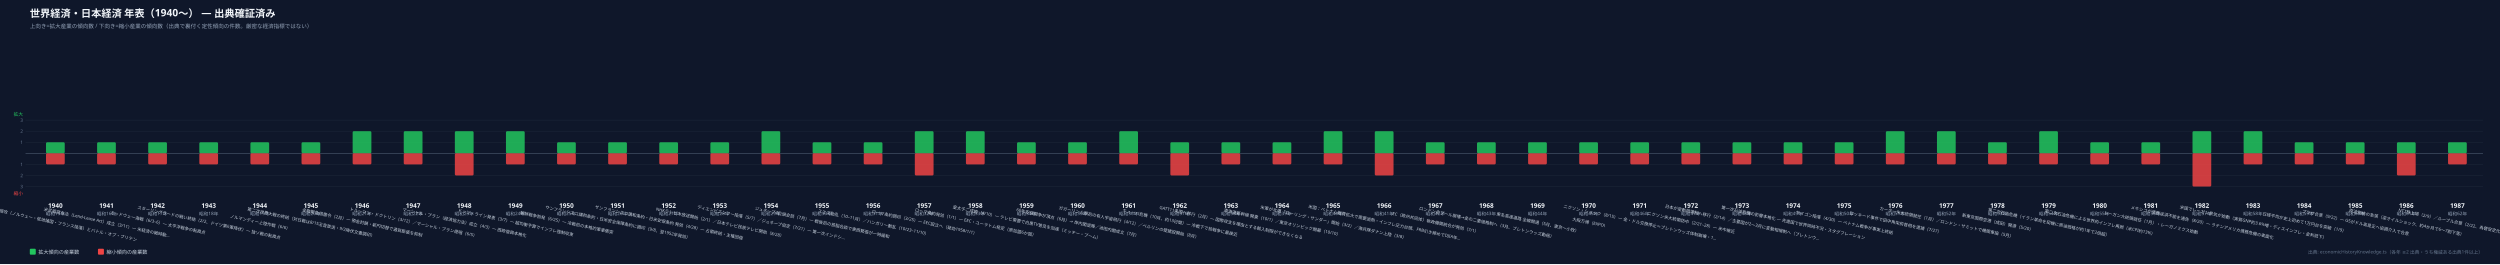
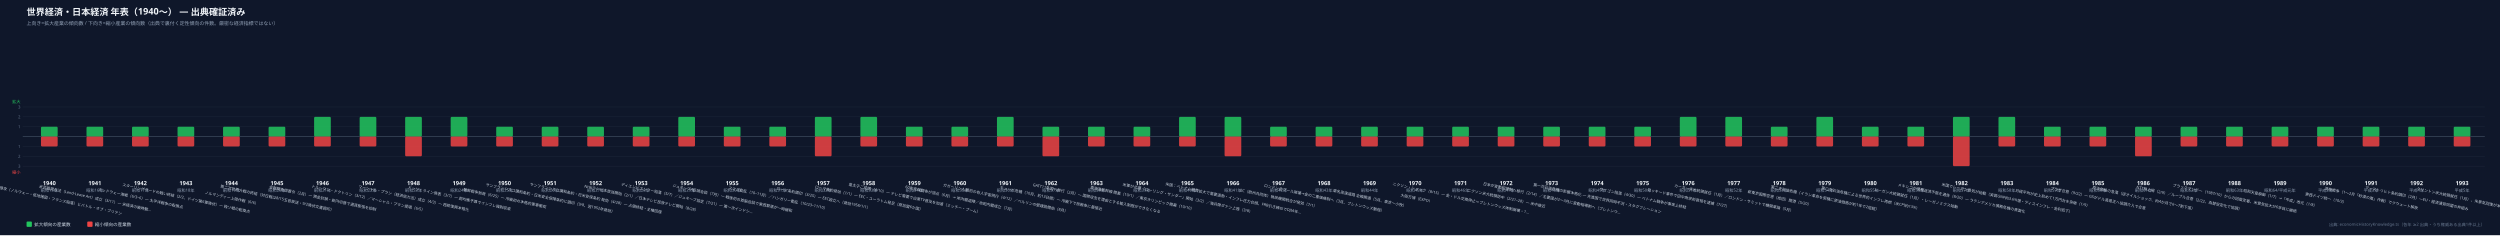
- <svg xmlns="http://www.w3.org/2000/svg" width="5870" height="620" viewBox="0 0 5870 620" font-family="'Hiragino Sans','Noto Sans JP',sans-serif">
-   <rect width="5870" height="620" fill="#0f172a" />
+ <svg xmlns="http://www.w3.org/2000/svg" width="6590" height="620" viewBox="0 0 6590 620" font-family="'Hiragino Sans','Noto Sans JP',sans-serif">
+   <rect width="6590" height="620" fill="#0f172a" />
  <text x="70" y="40" fill="#f1f5f9" font-size="24" font-weight="700">世界経済・日本経済 年表（1940〜） — 出典確証済み</text>
  <text x="70" y="66" fill="#94a3b8" font-size="13">上向き=拡大産業の傾向数 / 下向き=縮小産業の傾向数（出典で裏付く定性傾向の件数。厳密な経済指標ではない）</text>
-   <line x1="60" y1="360" x2="5830" y2="360" stroke="#475569" stroke-width="1.5" />
-   <line x1="60" y1="334" x2="5830" y2="334" stroke="#1e293b" stroke-width="1" />
-   <line x1="60" y1="386" x2="5830" y2="386" stroke="#1e293b" stroke-width="1" />
+   <line x1="60" y1="360" x2="6550" y2="360" stroke="#475569" stroke-width="1.5" />
+   <line x1="60" y1="334" x2="6550" y2="334" stroke="#1e293b" stroke-width="1" />
+   <line x1="60" y1="386" x2="6550" y2="386" stroke="#1e293b" stroke-width="1" />
  <text x="54" y="338" fill="#64748b" font-size="11" text-anchor="end">1</text>
  <text x="54" y="390" fill="#64748b" font-size="11" text-anchor="end">1</text>
-   <line x1="60" y1="308" x2="5830" y2="308" stroke="#1e293b" stroke-width="1" />
-   <line x1="60" y1="412" x2="5830" y2="412" stroke="#1e293b" stroke-width="1" />
+   <line x1="60" y1="308" x2="6550" y2="308" stroke="#1e293b" stroke-width="1" />
+   <line x1="60" y1="412" x2="6550" y2="412" stroke="#1e293b" stroke-width="1" />
  <text x="54" y="312" fill="#64748b" font-size="11" text-anchor="end">2</text>
  <text x="54" y="416" fill="#64748b" font-size="11" text-anchor="end">2</text>
-   <line x1="60" y1="282" x2="5830" y2="282" stroke="#1e293b" stroke-width="1" />
-   <line x1="60" y1="438" x2="5830" y2="438" stroke="#1e293b" stroke-width="1" />
+   <line x1="60" y1="282" x2="6550" y2="282" stroke="#1e293b" stroke-width="1" />
+   <line x1="60" y1="438" x2="6550" y2="438" stroke="#1e293b" stroke-width="1" />
  <text x="54" y="286" fill="#64748b" font-size="11" text-anchor="end">3</text>
  <text x="54" y="442" fill="#64748b" font-size="11" text-anchor="end">3</text>
  <text x="54" y="272" fill="#22c55e" font-size="11" text-anchor="end">拡大</text>
  <text x="54" y="458" fill="#ef4444" font-size="11" text-anchor="end">縮小</text>
  <rect x="108" y="334" width="44" height="26" rx="3" fill="#22c55e" opacity="0.85" />
  <rect x="108" y="360" width="44" height="26" rx="3" fill="#ef4444" opacity="0.85" />
  <text x="130" y="488" fill="#f1f5f9" font-size="15" font-weight="700" text-anchor="middle">1940</text>
  <text x="130" y="506" fill="#94a3b8" font-size="11" text-anchor="middle">昭和15年</text>
  <text x="130" y="526" fill="#cbd5e1" font-size="10" text-anchor="middle" transform="rotate(12 130 526)">ドイツの西欧侵攻（ノルウェー・低地諸国・フランス陥落）とバトル・オブ・ブリテン</text>
  <rect x="228" y="334" width="44" height="26" rx="3" fill="#22c55e" opacity="0.85" />
  <rect x="228" y="360" width="44" height="26" rx="3" fill="#ef4444" opacity="0.85" />
  <text x="250" y="488" fill="#f1f5f9" font-size="15" font-weight="700" text-anchor="middle">1941</text>
  <text x="250" y="506" fill="#94a3b8" font-size="11" text-anchor="middle">昭和16年</text>
  <text x="250" y="526" fill="#cbd5e1" font-size="10" text-anchor="middle" transform="rotate(12 250 526)">米武器貸与法（Lend-Lease Act）成立（3/11）— 米経済の戦時動…</text>
  <rect x="348" y="334" width="44" height="26" rx="3" fill="#22c55e" opacity="0.85" />
  <rect x="348" y="360" width="44" height="26" rx="3" fill="#ef4444" opacity="0.85" />
  <text x="370" y="488" fill="#f1f5f9" font-size="15" font-weight="700" text-anchor="middle">1942</text>
  <text x="370" y="506" fill="#94a3b8" font-size="11" text-anchor="middle">昭和17年</text>
  <text x="370" y="526" fill="#cbd5e1" font-size="10" text-anchor="middle" transform="rotate(12 370 526)">ミッドウェー海戦（6/3–6）— 太平洋戦争の転換点</text>
  <rect x="468" y="334" width="44" height="26" rx="3" fill="#22c55e" opacity="0.85" />
  <rect x="468" y="360" width="44" height="26" rx="3" fill="#ef4444" opacity="0.85" />
  <text x="490" y="488" fill="#f1f5f9" font-size="15" font-weight="700" text-anchor="middle">1943</text>
  <text x="490" y="506" fill="#94a3b8" font-size="11" text-anchor="middle">昭和18年</text>
  <text x="490" y="526" fill="#cbd5e1" font-size="10" text-anchor="middle" transform="rotate(12 490 526)">スターリングラードの戦い終結（2/2、ドイツ第6軍降伏）— 独ソ戦の転換点</text>
  <rect x="588" y="334" width="44" height="26" rx="3" fill="#22c55e" opacity="0.85" />
  <rect x="588" y="360" width="44" height="26" rx="3" fill="#ef4444" opacity="0.85" />
  <text x="610" y="488" fill="#f1f5f9" font-size="15" font-weight="700" text-anchor="middle">1944</text>
  <text x="610" y="506" fill="#94a3b8" font-size="11" text-anchor="middle">昭和19年</text>
  <text x="610" y="526" fill="#cbd5e1" font-size="10" text-anchor="middle" transform="rotate(12 610 526)">ノルマンディー上陸作戦（6/6）</text>
  <rect x="708" y="334" width="44" height="26" rx="3" fill="#22c55e" opacity="0.85" />
  <rect x="708" y="360" width="44" height="26" rx="3" fill="#ef4444" opacity="0.85" />
  <text x="730" y="488" fill="#f1f5f9" font-size="15" font-weight="700" text-anchor="middle">1945</text>
  <text x="730" y="506" fill="#94a3b8" font-size="11" text-anchor="middle">昭和20年</text>
  <text x="730" y="526" fill="#cbd5e1" font-size="10" text-anchor="middle" transform="rotate(12 730 526)">第二次世界大戦の終結（対日戦は8/15玉音放送・9/2降伏文書調印）</text>
  <rect x="828" y="308" width="44" height="52" rx="3" fill="#22c55e" opacity="0.85" />
  <rect x="828" y="360" width="44" height="26" rx="3" fill="#ef4444" opacity="0.85" />
  <text x="850" y="488" fill="#f1f5f9" font-size="15" font-weight="700" text-anchor="middle">1946</text>
  <text x="850" y="506" fill="#94a3b8" font-size="11" text-anchor="middle">昭和21年</text>
  <text x="850" y="526" fill="#cbd5e1" font-size="10" text-anchor="middle" transform="rotate(12 850 526)">金融緊急措置令（2月）— 預金封鎖・新円切替で通貨膨張を抑制</text>
  <rect x="948" y="308" width="44" height="52" rx="3" fill="#22c55e" opacity="0.85" />
  <rect x="948" y="360" width="44" height="26" rx="3" fill="#ef4444" opacity="0.85" />
  <text x="970" y="488" fill="#f1f5f9" font-size="15" font-weight="700" text-anchor="middle">1947</text>
  <text x="970" y="506" fill="#94a3b8" font-size="11" text-anchor="middle">昭和22年</text>
  <text x="970" y="526" fill="#cbd5e1" font-size="10" text-anchor="middle" transform="rotate(12 970 526)">トルーマン・ドクトリン（3/12）／マーシャル・プラン提唱（6/5）</text>
  <rect x="1068" y="308" width="44" height="52" rx="3" fill="#22c55e" opacity="0.85" />
  <rect x="1068" y="360" width="44" height="52" rx="3" fill="#ef4444" opacity="0.85" />
  <text x="1090" y="488" fill="#f1f5f9" font-size="15" font-weight="700" text-anchor="middle">1948</text>
  <text x="1090" y="506" fill="#94a3b8" font-size="11" text-anchor="middle">昭和23年</text>
  <text x="1090" y="526" fill="#cbd5e1" font-size="10" text-anchor="middle" transform="rotate(12 1090 526)">マーシャル・プラン（経済協力法）成立（4/3）— 西欧復興本格化</text>
  <rect x="1188" y="308" width="44" height="52" rx="3" fill="#22c55e" opacity="0.85" />
  <rect x="1188" y="360" width="44" height="26" rx="3" fill="#ef4444" opacity="0.85" />
  <text x="1210" y="488" fill="#f1f5f9" font-size="15" font-weight="700" text-anchor="middle">1949</text>
  <text x="1210" y="506" fill="#94a3b8" font-size="11" text-anchor="middle">昭和24年</text>
  <text x="1210" y="526" fill="#cbd5e1" font-size="10" text-anchor="middle" transform="rotate(12 1210 526)">ドッジ・ライン発表（3/7）— 超均衡予算でインフレ強制収束</text>
  <rect x="1308" y="334" width="44" height="26" rx="3" fill="#22c55e" opacity="0.85" />
  <rect x="1308" y="360" width="44" height="26" rx="3" fill="#ef4444" opacity="0.85" />
  <text x="1330" y="488" fill="#f1f5f9" font-size="15" font-weight="700" text-anchor="middle">1950</text>
  <text x="1330" y="506" fill="#94a3b8" font-size="11" text-anchor="middle">昭和25年</text>
  <text x="1330" y="526" fill="#cbd5e1" font-size="10" text-anchor="middle" transform="rotate(12 1330 526)">朝鮮戦争勃発（6/25）— 冷戦初の本格的軍事衝突</text>
  <rect x="1428" y="334" width="44" height="26" rx="3" fill="#22c55e" opacity="0.85" />
  <rect x="1428" y="360" width="44" height="26" rx="3" fill="#ef4444" opacity="0.85" />
  <text x="1450" y="488" fill="#f1f5f9" font-size="15" font-weight="700" text-anchor="middle">1951</text>
  <text x="1450" y="506" fill="#94a3b8" font-size="11" text-anchor="middle">昭和26年</text>
  <text x="1450" y="526" fill="#cbd5e1" font-size="10" text-anchor="middle" transform="rotate(12 1450 526)">サンフランシスコ講和条約・日米安全保障条約に調印（9/8、翌1952年発効）</text>
  <rect x="1548" y="334" width="44" height="26" rx="3" fill="#22c55e" opacity="0.85" />
  <rect x="1548" y="360" width="44" height="26" rx="3" fill="#ef4444" opacity="0.85" />
  <text x="1570" y="488" fill="#f1f5f9" font-size="15" font-weight="700" text-anchor="middle">1952</text>
  <text x="1570" y="506" fill="#94a3b8" font-size="11" text-anchor="middle">昭和27年</text>
  <text x="1570" y="526" fill="#cbd5e1" font-size="10" text-anchor="middle" transform="rotate(12 1570 526)">サンフランシスコ講和条約・日米安保条約 発効（4/28）— 占領終結・主権回復</text>
  <rect x="1668" y="334" width="44" height="26" rx="3" fill="#22c55e" opacity="0.85" />
  <rect x="1668" y="360" width="44" height="26" rx="3" fill="#ef4444" opacity="0.85" />
  <text x="1690" y="488" fill="#f1f5f9" font-size="15" font-weight="700" text-anchor="middle">1953</text>
  <text x="1690" y="506" fill="#94a3b8" font-size="11" text-anchor="middle">昭和28年</text>
  <text x="1690" y="526" fill="#cbd5e1" font-size="10" text-anchor="middle" transform="rotate(12 1690 526)">NHKテレビ本放送開始（2/1）／日本テレビ民放テレビ開始（8/28）</text>
  <rect x="1788" y="308" width="44" height="52" rx="3" fill="#22c55e" opacity="0.85" />
  <rect x="1788" y="360" width="44" height="26" rx="3" fill="#ef4444" opacity="0.85" />
  <text x="1810" y="488" fill="#f1f5f9" font-size="15" font-weight="700" text-anchor="middle">1954</text>
  <text x="1810" y="506" fill="#94a3b8" font-size="11" text-anchor="middle">昭和29年</text>
  <text x="1810" y="526" fill="#cbd5e1" font-size="10" text-anchor="middle" transform="rotate(12 1810 526)">ディエンビエンフー陥落（5/7）／ジュネーブ協定（7/21）— 第一次インドシ…</text>
  <rect x="1908" y="334" width="44" height="26" rx="3" fill="#22c55e" opacity="0.85" />
  <rect x="1908" y="360" width="44" height="26" rx="3" fill="#ef4444" opacity="0.85" />
  <text x="1930" y="488" fill="#f1f5f9" font-size="15" font-weight="700" text-anchor="middle">1955</text>
  <text x="1930" y="506" fill="#94a3b8" font-size="11" text-anchor="middle">昭和30年</text>
  <text x="1930" y="526" fill="#cbd5e1" font-size="10" text-anchor="middle" transform="rotate(12 1930 526)">ジュネーブ4巨頭会談（7月）— 戦後初の首脳会談で東西緊張が一時緩和</text>
  <rect x="2028" y="334" width="44" height="26" rx="3" fill="#22c55e" opacity="0.85" />
  <rect x="2028" y="360" width="44" height="26" rx="3" fill="#ef4444" opacity="0.85" />
  <text x="2050" y="488" fill="#f1f5f9" font-size="15" font-weight="700" text-anchor="middle">1956</text>
  <text x="2050" y="506" fill="#94a3b8" font-size="11" text-anchor="middle">昭和31年</text>
  <text x="2050" y="526" fill="#cbd5e1" font-size="10" text-anchor="middle" transform="rotate(12 2050 526)">スエズ動乱（10–11月）／ハンガリー動乱（10/23–11/10）</text>
  <rect x="2148" y="308" width="44" height="52" rx="3" fill="#22c55e" opacity="0.85" />
  <rect x="2148" y="360" width="44" height="52" rx="3" fill="#ef4444" opacity="0.85" />
  <text x="2170" y="488" fill="#f1f5f9" font-size="15" font-weight="700" text-anchor="middle">1957</text>
  <text x="2170" y="506" fill="#94a3b8" font-size="11" text-anchor="middle">昭和32年</text>
  <text x="2170" y="526" fill="#cbd5e1" font-size="10" text-anchor="middle" transform="rotate(12 2170 526)">ローマ条約調印（3/25）— EEC設立へ（発効1958/1/1）</text>
  <rect x="2268" y="308" width="44" height="52" rx="3" fill="#22c55e" opacity="0.85" />
  <rect x="2268" y="360" width="44" height="26" rx="3" fill="#ef4444" opacity="0.85" />
  <text x="2290" y="488" fill="#f1f5f9" font-size="15" font-weight="700" text-anchor="middle">1958</text>
  <text x="2290" y="506" fill="#94a3b8" font-size="11" text-anchor="middle">昭和33年</text>
  <text x="2290" y="526" fill="#cbd5e1" font-size="10" text-anchor="middle" transform="rotate(12 2290 526)">ローマ条約発効（1/1）— EEC・ユーラトム発足（原加盟6か国）</text>
  <rect x="2388" y="334" width="44" height="26" rx="3" fill="#22c55e" opacity="0.85" />
  <rect x="2388" y="360" width="44" height="26" rx="3" fill="#ef4444" opacity="0.85" />
  <text x="2410" y="488" fill="#f1f5f9" font-size="15" font-weight="700" text-anchor="middle">1959</text>
  <text x="2410" y="506" fill="#94a3b8" font-size="11" text-anchor="middle">昭和34年</text>
  <text x="2410" y="526" fill="#cbd5e1" font-size="10" text-anchor="middle" transform="rotate(12 2410 526)">皇太子ご成婚（4/10）— テレビ需要で白黒TV普及を加速（ミッチー・ブーム）</text>
  <rect x="2508" y="334" width="44" height="26" rx="3" fill="#22c55e" opacity="0.85" />
  <rect x="2508" y="360" width="44" height="26" rx="3" fill="#ef4444" opacity="0.85" />
  <text x="2530" y="488" fill="#f1f5f9" font-size="15" font-weight="700" text-anchor="middle">1960</text>
  <text x="2530" y="506" fill="#94a3b8" font-size="11" text-anchor="middle">昭和35年</text>
  <text x="2530" y="526" fill="#cbd5e1" font-size="10" text-anchor="middle" transform="rotate(12 2530 526)">60年安保闘争が頂点（6月）→ 岸内閣退陣／池田内閣成立（7月）</text>
  <rect x="2628" y="308" width="44" height="52" rx="3" fill="#22c55e" opacity="0.85" />
  <rect x="2628" y="360" width="44" height="26" rx="3" fill="#ef4444" opacity="0.85" />
  <text x="2650" y="488" fill="#f1f5f9" font-size="15" font-weight="700" text-anchor="middle">1961</text>
  <text x="2650" y="506" fill="#94a3b8" font-size="11" text-anchor="middle">昭和36年</text>
  <text x="2650" y="526" fill="#cbd5e1" font-size="10" text-anchor="middle" transform="rotate(12 2650 526)">ガガーリン人類初の有人宇宙飛行（4/12）／ベルリンの壁建設開始（8月）</text>
  <rect x="2748" y="334" width="44" height="26" rx="3" fill="#22c55e" opacity="0.85" />
  <rect x="2748" y="360" width="44" height="52" rx="3" fill="#ef4444" opacity="0.85" />
  <text x="2770" y="488" fill="#f1f5f9" font-size="15" font-weight="700" text-anchor="middle">1962</text>
  <text x="2770" y="506" fill="#94a3b8" font-size="11" text-anchor="middle">昭和37年</text>
  <text x="2770" y="526" fill="#cbd5e1" font-size="10" text-anchor="middle" transform="rotate(12 2770 526)">キューバ危機（10月、約13日間）— 冷戦下で核戦争に最接近</text>
  <rect x="2868" y="334" width="44" height="26" rx="3" fill="#22c55e" opacity="0.85" />
  <rect x="2868" y="360" width="44" height="26" rx="3" fill="#ef4444" opacity="0.85" />
  <text x="2890" y="488" fill="#f1f5f9" font-size="15" font-weight="700" text-anchor="middle">1963</text>
  <text x="2890" y="506" fill="#94a3b8" font-size="11" text-anchor="middle">昭和38年</text>
  <text x="2890" y="526" fill="#cbd5e1" font-size="10" text-anchor="middle" transform="rotate(12 2890 526)">GATT11条国へ移行（2月）— 国際収支を理由とする輸入制限ができなくなる</text>
  <rect x="2988" y="334" width="44" height="26" rx="3" fill="#22c55e" opacity="0.85" />
  <rect x="2988" y="360" width="44" height="26" rx="3" fill="#ef4444" opacity="0.85" />
  <text x="3010" y="488" fill="#f1f5f9" font-size="15" font-weight="700" text-anchor="middle">1964</text>
  <text x="3010" y="506" fill="#94a3b8" font-size="11" text-anchor="middle">昭和39年</text>
  <text x="3010" y="526" fill="#cbd5e1" font-size="10" text-anchor="middle" transform="rotate(12 3010 526)">東海道新幹線 開業（10/1）／東京オリンピック開幕（10/10）</text>
  <rect x="3108" y="308" width="44" height="52" rx="3" fill="#22c55e" opacity="0.85" />
  <rect x="3108" y="360" width="44" height="26" rx="3" fill="#ef4444" opacity="0.85" />
  <text x="3130" y="488" fill="#f1f5f9" font-size="15" font-weight="700" text-anchor="middle">1965</text>
  <text x="3130" y="506" fill="#94a3b8" font-size="11" text-anchor="middle">昭和40年</text>
  <text x="3130" y="526" fill="#cbd5e1" font-size="10" text-anchor="middle" transform="rotate(12 3130 526)">米軍が北爆「ローリング・サンダー」開始（3/2）／海兵隊ダナン上陸（3/8）</text>
  <rect x="3228" y="308" width="44" height="52" rx="3" fill="#22c55e" opacity="0.85" />
  <rect x="3228" y="360" width="44" height="52" rx="3" fill="#ef4444" opacity="0.85" />
  <text x="3250" y="488" fill="#f1f5f9" font-size="15" font-weight="700" text-anchor="middle">1966</text>
  <text x="3250" y="506" fill="#94a3b8" font-size="11" text-anchor="middle">昭和41年</text>
  <text x="3250" y="526" fill="#cbd5e1" font-size="10" text-anchor="middle" transform="rotate(12 3250 526)">米国：ベトナム戦費拡大で需要過熱・インフレ圧力台頭、FRB引き締めでDJIA年…</text>
  <rect x="3348" y="334" width="44" height="26" rx="3" fill="#22c55e" opacity="0.85" />
  <rect x="3348" y="360" width="44" height="26" rx="3" fill="#ef4444" opacity="0.85" />
  <text x="3370" y="488" fill="#f1f5f9" font-size="15" font-weight="700" text-anchor="middle">1967</text>
  <text x="3370" y="506" fill="#94a3b8" font-size="11" text-anchor="middle">昭和42年</text>
  <text x="3370" y="526" fill="#cbd5e1" font-size="10" text-anchor="middle" transform="rotate(12 3370 526)">EC（欧州共同体）執政機関統合が発効（7/1）</text>
  <rect x="3468" y="334" width="44" height="26" rx="3" fill="#22c55e" opacity="0.85" />
  <rect x="3468" y="360" width="44" height="26" rx="3" fill="#ef4444" opacity="0.85" />
  <text x="3490" y="488" fill="#f1f5f9" font-size="15" font-weight="700" text-anchor="middle">1968</text>
  <text x="3490" y="506" fill="#94a3b8" font-size="11" text-anchor="middle">昭和43年</text>
  <text x="3490" y="526" fill="#cbd5e1" font-size="10" text-anchor="middle" transform="rotate(12 3490 526)">ロンドン金プール崩壊→金の二重価格制へ（3月、ブレトンウッズ動揺）</text>
  <rect x="3588" y="334" width="44" height="26" rx="3" fill="#22c55e" opacity="0.85" />
  <rect x="3588" y="360" width="44" height="26" rx="3" fill="#ef4444" opacity="0.85" />
  <text x="3610" y="488" fill="#f1f5f9" font-size="15" font-weight="700" text-anchor="middle">1969</text>
  <text x="3610" y="506" fill="#94a3b8" font-size="11" text-anchor="middle">昭和44年</text>
  <text x="3610" y="526" fill="#cbd5e1" font-size="10" text-anchor="middle" transform="rotate(12 3610 526)">東名高速道路 全線開通（5月、東京〜小牧）</text>
  <rect x="3708" y="334" width="44" height="26" rx="3" fill="#22c55e" opacity="0.85" />
  <rect x="3708" y="360" width="44" height="26" rx="3" fill="#ef4444" opacity="0.85" />
  <text x="3730" y="488" fill="#f1f5f9" font-size="15" font-weight="700" text-anchor="middle">1970</text>
  <text x="3730" y="506" fill="#94a3b8" font-size="11" text-anchor="middle">昭和45年</text>
  <text x="3730" y="526" fill="#cbd5e1" font-size="10" text-anchor="middle" transform="rotate(12 3730 526)">大阪万博（EXPO\</text>
  <rect x="3828" y="334" width="44" height="26" rx="3" fill="#22c55e" opacity="0.85" />
  <rect x="3828" y="360" width="44" height="26" rx="3" fill="#ef4444" opacity="0.85" />
  <text x="3850" y="488" fill="#f1f5f9" font-size="15" font-weight="700" text-anchor="middle">1971</text>
  <text x="3850" y="506" fill="#94a3b8" font-size="11" text-anchor="middle">昭和46年</text>
  <text x="3850" y="526" fill="#cbd5e1" font-size="10" text-anchor="middle" transform="rotate(12 3850 526)">ニクソン・ショック（8/15）— 金・ドル交換停止＝ブレトンウッズ体制崩壊・1…</text>
  <rect x="3948" y="334" width="44" height="26" rx="3" fill="#22c55e" opacity="0.85" />
  <rect x="3948" y="360" width="44" height="26" rx="3" fill="#ef4444" opacity="0.85" />
  <text x="3970" y="488" fill="#f1f5f9" font-size="15" font-weight="700" text-anchor="middle">1972</text>
  <text x="3970" y="506" fill="#94a3b8" font-size="11" text-anchor="middle">昭和47年</text>
  <text x="3970" y="526" fill="#cbd5e1" font-size="10" text-anchor="middle" transform="rotate(12 3970 526)">ニクソン米大統領訪中（2/21–28）— 米中接近</text>
  <rect x="4068" y="334" width="44" height="26" rx="3" fill="#22c55e" opacity="0.85" />
  <rect x="4068" y="360" width="44" height="26" rx="3" fill="#ef4444" opacity="0.85" />
  <text x="4090" y="488" fill="#f1f5f9" font-size="15" font-weight="700" text-anchor="middle">1973</text>
  <text x="4090" y="506" fill="#94a3b8" font-size="11" text-anchor="middle">昭和48年</text>
  <text x="4090" y="526" fill="#cbd5e1" font-size="10" text-anchor="middle" transform="rotate(12 4090 526)">日本が変動相場制へ移行（2/14）／主要国が2〜3月に変動相場制へ（ブレトンウ…</text>
  <rect x="4188" y="334" width="44" height="26" rx="3" fill="#22c55e" opacity="0.85" />
  <rect x="4188" y="360" width="44" height="26" rx="3" fill="#ef4444" opacity="0.85" />
  <text x="4210" y="488" fill="#f1f5f9" font-size="15" font-weight="700" text-anchor="middle">1974</text>
  <text x="4210" y="506" fill="#94a3b8" font-size="11" text-anchor="middle">昭和49年</text>
  <text x="4210" y="526" fill="#cbd5e1" font-size="10" text-anchor="middle" transform="rotate(12 4210 526)">第一次石油危機の影響本格化 — 先進国で世界同時不況・スタグフレーション</text>
  <rect x="4308" y="334" width="44" height="26" rx="3" fill="#22c55e" opacity="0.85" />
  <rect x="4308" y="360" width="44" height="26" rx="3" fill="#ef4444" opacity="0.85" />
  <text x="4330" y="488" fill="#f1f5f9" font-size="15" font-weight="700" text-anchor="middle">1975</text>
  <text x="4330" y="506" fill="#94a3b8" font-size="11" text-anchor="middle">昭和50年</text>
  <text x="4330" y="526" fill="#cbd5e1" font-size="10" text-anchor="middle" transform="rotate(12 4330 526)">サイゴン陥落（4/30）— ベトナム戦争が事実上終結</text>
  <rect x="4428" y="308" width="44" height="52" rx="3" fill="#22c55e" opacity="0.85" />
  <rect x="4428" y="360" width="44" height="26" rx="3" fill="#ef4444" opacity="0.85" />
  <text x="4450" y="488" fill="#f1f5f9" font-size="15" font-weight="700" text-anchor="middle">1976</text>
  <text x="4450" y="506" fill="#94a3b8" font-size="11" text-anchor="middle">昭和51年</text>
  <text x="4450" y="526" fill="#cbd5e1" font-size="10" text-anchor="middle" transform="rotate(12 4450 526)">ロッキード事件で田中角栄前首相を逮捕（7/27）</text>
  <rect x="4548" y="308" width="44" height="52" rx="3" fill="#22c55e" opacity="0.85" />
  <rect x="4548" y="360" width="44" height="26" rx="3" fill="#ef4444" opacity="0.85" />
  <text x="4570" y="488" fill="#f1f5f9" font-size="15" font-weight="700" text-anchor="middle">1977</text>
  <text x="4570" y="506" fill="#94a3b8" font-size="11" text-anchor="middle">昭和52年</text>
  <text x="4570" y="526" fill="#cbd5e1" font-size="10" text-anchor="middle" transform="rotate(12 4570 526)">カーター米大統領就任（1月）／ロンドン・サミットで機関車論（5月）</text>
  <rect x="4668" y="334" width="44" height="26" rx="3" fill="#22c55e" opacity="0.85" />
  <rect x="4668" y="360" width="44" height="26" rx="3" fill="#ef4444" opacity="0.85" />
  <text x="4690" y="488" fill="#f1f5f9" font-size="15" font-weight="700" text-anchor="middle">1978</text>
  <text x="4690" y="506" fill="#94a3b8" font-size="11" text-anchor="middle">昭和53年</text>
  <text x="4690" y="526" fill="#cbd5e1" font-size="10" text-anchor="middle" transform="rotate(12 4690 526)">新東京国際空港（成田）開港（5/20）</text>
  <rect x="4788" y="308" width="44" height="52" rx="3" fill="#22c55e" opacity="0.85" />
  <rect x="4788" y="360" width="44" height="26" rx="3" fill="#ef4444" opacity="0.85" />
  <text x="4810" y="488" fill="#f1f5f9" font-size="15" font-weight="700" text-anchor="middle">1979</text>
  <text x="4810" y="506" fill="#94a3b8" font-size="11" text-anchor="middle">昭和54年</text>
  <text x="4810" y="526" fill="#cbd5e1" font-size="10" text-anchor="middle" transform="rotate(12 4810 526)">第二次石油危機（イラン革命を契機に原油価格が約1年で2倍超）</text>
  <rect x="4908" y="334" width="44" height="26" rx="3" fill="#22c55e" opacity="0.85" />
  <rect x="4908" y="360" width="44" height="26" rx="3" fill="#ef4444" opacity="0.85" />
  <text x="4930" y="488" fill="#f1f5f9" font-size="15" font-weight="700" text-anchor="middle">1980</text>
  <text x="4930" y="506" fill="#94a3b8" font-size="11" text-anchor="middle">昭和55年</text>
  <text x="4930" y="526" fill="#cbd5e1" font-size="10" text-anchor="middle" transform="rotate(12 4930 526)">第二次石油危機による世界的インフレ再燃（米CPI約13%）</text>
  <rect x="5028" y="334" width="44" height="26" rx="3" fill="#22c55e" opacity="0.85" />
  <rect x="5028" y="360" width="44" height="26" rx="3" fill="#ef4444" opacity="0.85" />
  <text x="5050" y="488" fill="#f1f5f9" font-size="15" font-weight="700" text-anchor="middle">1981</text>
  <text x="5050" y="506" fill="#94a3b8" font-size="11" text-anchor="middle">昭和56年</text>
  <text x="5050" y="526" fill="#cbd5e1" font-size="10" text-anchor="middle" transform="rotate(12 5050 526)">レーガン大統領就任（1月）・レーガノミクス始動</text>
  <rect x="5148" y="308" width="44" height="52" rx="3" fill="#22c55e" opacity="0.85" />
  <rect x="5148" y="360" width="44" height="78" rx="3" fill="#ef4444" opacity="0.85" />
  <text x="5170" y="488" fill="#f1f5f9" font-size="15" font-weight="700" text-anchor="middle">1982</text>
  <text x="5170" y="506" fill="#94a3b8" font-size="11" text-anchor="middle">昭和57年</text>
  <text x="5170" y="526" fill="#cbd5e1" font-size="10" text-anchor="middle" transform="rotate(12 5170 526)">メキシコが債務返済不能を通告（8/20）— ラテンアメリカ債務危機の表面化</text>
  <rect x="5268" y="308" width="44" height="52" rx="3" fill="#22c55e" opacity="0.85" />
  <rect x="5268" y="360" width="44" height="26" rx="3" fill="#ef4444" opacity="0.85" />
  <text x="5290" y="488" fill="#f1f5f9" font-size="15" font-weight="700" text-anchor="middle">1983</text>
  <text x="5290" y="506" fill="#94a3b8" font-size="11" text-anchor="middle">昭和58年</text>
  <text x="5290" y="526" fill="#cbd5e1" font-size="10" text-anchor="middle" transform="rotate(12 5290 526)">米国でレーガン景気が始動（実質GNP約3.6%増・ディスインフレ・金利低下）</text>
  <rect x="5388" y="334" width="44" height="26" rx="3" fill="#22c55e" opacity="0.85" />
  <rect x="5388" y="360" width="44" height="26" rx="3" fill="#ef4444" opacity="0.85" />
  <text x="5410" y="488" fill="#f1f5f9" font-size="15" font-weight="700" text-anchor="middle">1984</text>
  <text x="5410" y="506" fill="#94a3b8" font-size="11" text-anchor="middle">昭和59年</text>
  <text x="5410" y="526" fill="#cbd5e1" font-size="10" text-anchor="middle" transform="rotate(12 5410 526)">日経平均が史上初めて1万円台を突破（1/9）</text>
  <rect x="5508" y="334" width="44" height="26" rx="3" fill="#22c55e" opacity="0.85" />
  <rect x="5508" y="360" width="44" height="26" rx="3" fill="#ef4444" opacity="0.85" />
  <text x="5530" y="488" fill="#f1f5f9" font-size="15" font-weight="700" text-anchor="middle">1985</text>
  <text x="5530" y="506" fill="#94a3b8" font-size="11" text-anchor="middle">昭和60年</text>
  <text x="5530" y="526" fill="#cbd5e1" font-size="10" text-anchor="middle" transform="rotate(12 5530 526)">プラザ合意（9/22）— G5がドル高是正へ協調介入で合意</text>
  <rect x="5628" y="334" width="44" height="26" rx="3" fill="#22c55e" opacity="0.85" />
  <rect x="5628" y="360" width="44" height="52" rx="3" fill="#ef4444" opacity="0.85" />
  <text x="5650" y="488" fill="#f1f5f9" font-size="15" font-weight="700" text-anchor="middle">1986</text>
  <text x="5650" y="506" fill="#94a3b8" font-size="11" text-anchor="middle">昭和61年</text>
  <text x="5650" y="526" fill="#cbd5e1" font-size="10" text-anchor="middle" transform="rotate(12 5650 526)">原油価格の急落（逆オイルショック、約4か月で6〜7割下落）</text>
  <rect x="5748" y="334" width="44" height="26" rx="3" fill="#22c55e" opacity="0.85" />
  <rect x="5748" y="360" width="44" height="26" rx="3" fill="#ef4444" opacity="0.85" />
  <text x="5770" y="488" fill="#f1f5f9" font-size="15" font-weight="700" text-anchor="middle">1987</text>
  <text x="5770" y="506" fill="#94a3b8" font-size="11" text-anchor="middle">昭和62年</text>
  <text x="5770" y="526" fill="#cbd5e1" font-size="10" text-anchor="middle" transform="rotate(12 5770 526)">NTT株上場（2/9）／ルーブル合意（2/22、為替安定化で協調）</text>
+   <rect x="5868" y="334" width="44" height="26" rx="3" fill="#22c55e" opacity="0.85" />
+   <rect x="5868" y="360" width="44" height="26" rx="3" fill="#ef4444" opacity="0.85" />
+   <text x="5890" y="488" fill="#f1f5f9" font-size="15" font-weight="700" text-anchor="middle">1988</text>
+   <text x="5890" y="506" fill="#94a3b8" font-size="11" text-anchor="middle">昭和63年</text>
+   <text x="5890" y="526" fill="#cbd5e1" font-size="10" text-anchor="middle" transform="rotate(12 5890 526)">ブラックマンデー（1987/10）からの回復定着、米景気拡大が6年目に継続</text>
+   <rect x="5988" y="334" width="44" height="26" rx="3" fill="#22c55e" opacity="0.85" />
+   <rect x="5988" y="360" width="44" height="26" rx="3" fill="#ef4444" opacity="0.85" />
+   <text x="6010" y="488" fill="#f1f5f9" font-size="15" font-weight="700" text-anchor="middle">1989</text>
+   <text x="6010" y="506" fill="#94a3b8" font-size="11" text-anchor="middle">昭和64/平成元年</text>
+   <text x="6010" y="526" fill="#cbd5e1" font-size="10" text-anchor="middle" transform="rotate(12 6010 526)">昭和天皇崩御（1/7）→「平成」改元（1/8）</text>
+   <rect x="6108" y="334" width="44" height="26" rx="3" fill="#22c55e" opacity="0.85" />
+   <rect x="6108" y="360" width="44" height="26" rx="3" fill="#ef4444" opacity="0.85" />
+   <text x="6130" y="488" fill="#f1f5f9" font-size="15" font-weight="700" text-anchor="middle">1990</text>
+   <text x="6130" y="506" fill="#94a3b8" font-size="11" text-anchor="middle">平成2年</text>
+   <text x="6130" y="526" fill="#cbd5e1" font-size="10" text-anchor="middle" transform="rotate(12 6130 526)">東西ドイツ統一（10/3）</text>
+   <rect x="6228" y="334" width="44" height="26" rx="3" fill="#22c55e" opacity="0.85" />
+   <rect x="6228" y="360" width="44" height="26" rx="3" fill="#ef4444" opacity="0.85" />
+   <text x="6250" y="488" fill="#f1f5f9" font-size="15" font-weight="700" text-anchor="middle">1991</text>
+   <text x="6250" y="506" fill="#94a3b8" font-size="11" text-anchor="middle">平成3年</text>
+   <text x="6250" y="526" fill="#cbd5e1" font-size="10" text-anchor="middle" transform="rotate(12 6250 526)">湾岸戦争（1〜2月「砂漠の嵐」作戦）でクウェート解放</text>
+   <rect x="6348" y="334" width="44" height="26" rx="3" fill="#22c55e" opacity="0.85" />
+   <rect x="6348" y="360" width="44" height="26" rx="3" fill="#ef4444" opacity="0.85" />
+   <text x="6370" y="488" fill="#f1f5f9" font-size="15" font-weight="700" text-anchor="middle">1992</text>
+   <text x="6370" y="506" fill="#94a3b8" font-size="11" text-anchor="middle">平成4年</text>
+   <text x="6370" y="526" fill="#cbd5e1" font-size="10" text-anchor="middle" transform="rotate(12 6370 526)">マーストリヒト条約調印（2月）—EU・経済通貨同盟の枠組み</text>
+   <rect x="6468" y="334" width="44" height="26" rx="3" fill="#22c55e" opacity="0.85" />
+   <rect x="6468" y="360" width="44" height="26" rx="3" fill="#ef4444" opacity="0.85" />
+   <text x="6490" y="488" fill="#f1f5f9" font-size="15" font-weight="700" text-anchor="middle">1993</text>
+   <text x="6490" y="506" fill="#94a3b8" font-size="11" text-anchor="middle">平成5年</text>
+   <text x="6490" y="526" fill="#cbd5e1" font-size="10" text-anchor="middle" transform="rotate(12 6490 526)">クリントン米大統領就任（1月）、米景気回復が本格化</text>
  <rect x="70" y="584" width="14" height="14" rx="2" fill="#22c55e" />
  <text x="90" y="596" fill="#cbd5e1" font-size="12">拡大傾向の産業数</text>
  <rect x="230" y="584" width="14" height="14" rx="2" fill="#ef4444" />
  <text x="250" y="596" fill="#cbd5e1" font-size="12">縮小傾向の産業数</text>
-   <text x="5830" y="596" fill="#64748b" font-size="11" text-anchor="end">出典: economicHistoryKnowledge.ts（各年 ≥2 出典・うち権威ある出典1件以上）</text>
+   <text x="6550" y="596" fill="#64748b" font-size="11" text-anchor="end">出典: economicHistoryKnowledge.ts（各年 ≥2 出典・うち権威ある出典1件以上）</text>
</svg>
